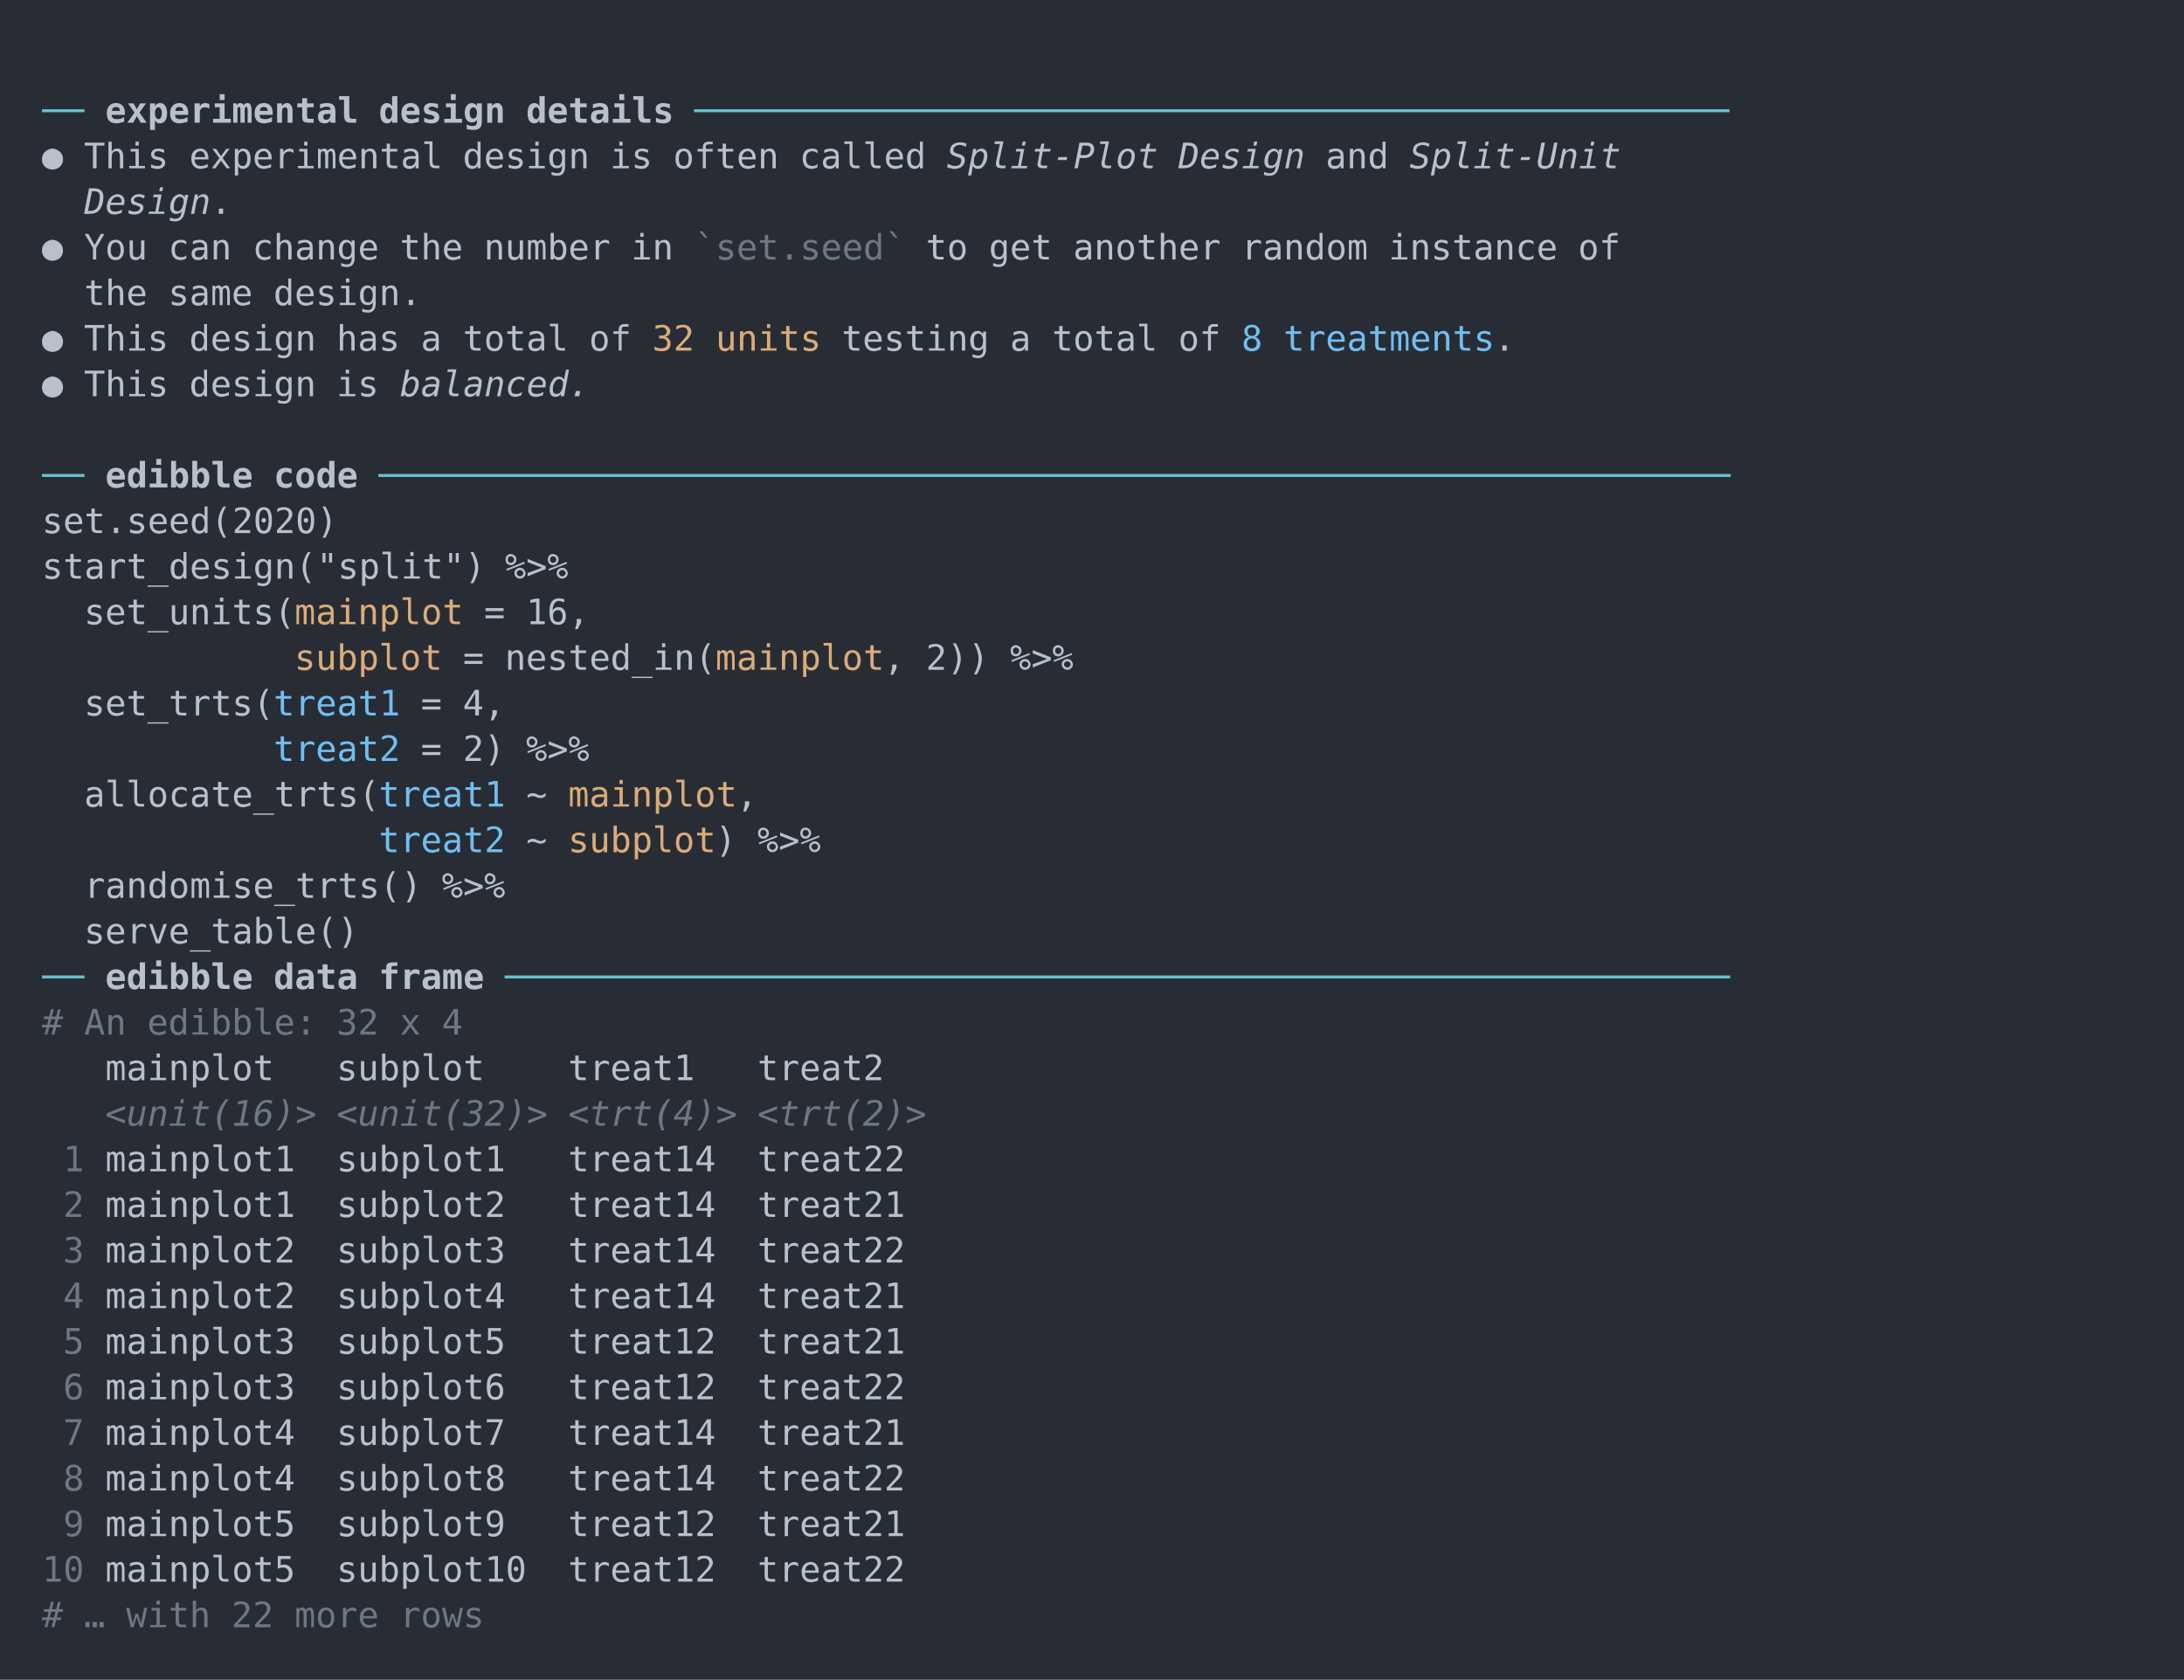
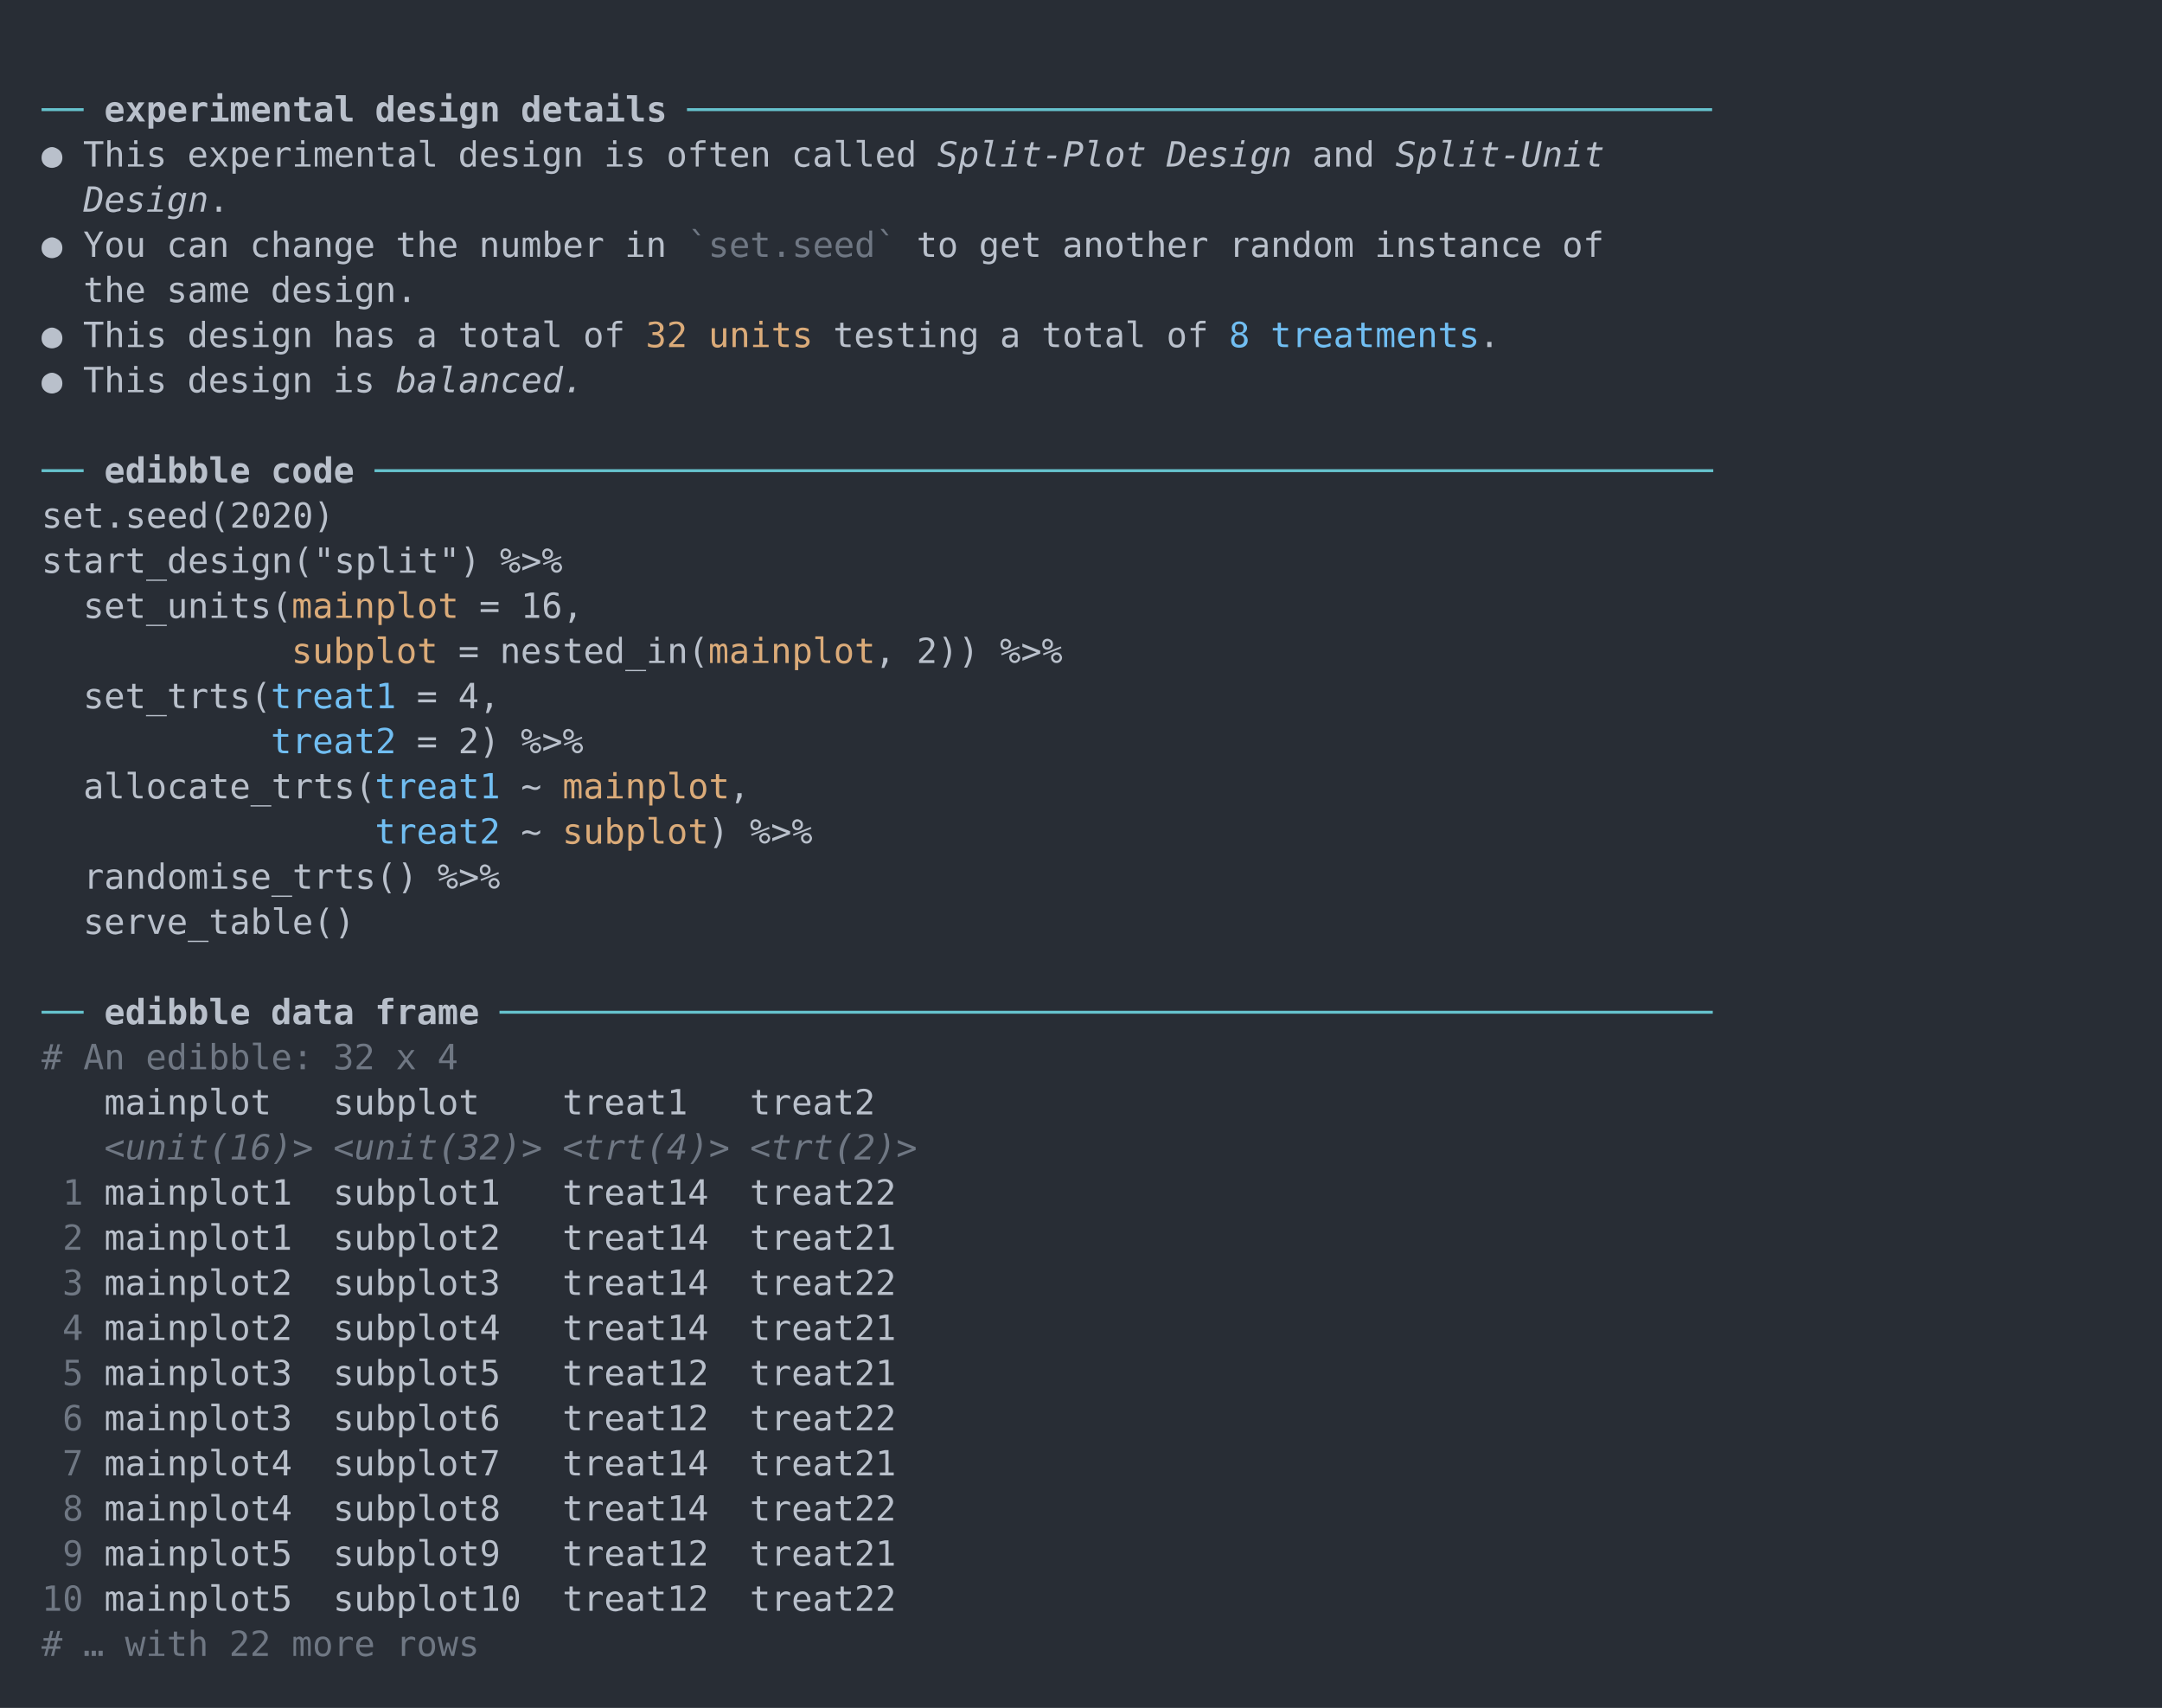
- <svg xmlns="http://www.w3.org/2000/svg" xmlns:xlink="http://www.w3.org/1999/xlink" width="1040" height="799.85">
-   <rect width="1040" height="799.85" rx="0" ry="0" class="a" />
-   <svg height="759.85" viewBox="0 0 100 75.985" width="1000" x="20" y="20">
+ <svg xmlns="http://www.w3.org/2000/svg" xmlns:xlink="http://www.w3.org/1999/xlink" width="1040" height="821.56">
+   <rect width="1040" height="821.56" rx="0" ry="0" class="a" />
+   <svg height="781.56" viewBox="0 0 100 78.156" width="1000" x="20" y="20">
    <style>.a{fill:rgb(40,45,53)}.b{font-family:'Fira Code',Monaco,Consolas,Menlo,'Bitstream Vera Sans Mono','Powerline Symbols',monospace}.c{fill:transparent}.d{fill:rgb(102,194,205);white-space:pre}.e{fill:rgb(185,192,203);font-weight:bold;white-space:pre}.f{fill:rgb(185,192,203);white-space:pre}.g{fill:rgb(185,192,203);font-style:italic;white-space:pre}.h{fill:rgb(111,119,131);white-space:pre}.i{fill:rgb(219,171,121);white-space:pre}.j{fill:rgb(113,190,242);white-space:pre}.k{fill:rgb(111,119,131);font-style:italic;white-space:pre}</style>
    <g font-family="'Fira Code',Monaco,Consolas,Menlo,'Bitstream Vera Sans Mono','Powerline Symbols',monospace" font-size="1.67" class="b">
      <defs>
        <symbol id="a">
-           <rect height="36" width="100" x="0" y="0" class="c" />
+           <rect height="37" width="100" x="0" y="0" class="c" />
        </symbol>
      </defs>
-       <rect height="75.985" width="100" class="a" />
+       <rect height="78.156" width="100" class="a" />
      <svg x="0" y="0" width="100">
        <svg x="0">
          <use xlink:href="#a" />
          <text x="0" y="3.841" class="d">──</text>
          <text x="3.006" y="3.841" class="e">experimental</text>
          <text x="16.032" y="3.841" class="e">design</text>
          <text x="23.046" y="3.841" class="e">details</text>
          <text x="31.062" y="3.841" class="d">─────────────────────────────────────────────────</text>
          <text x="0" y="6.012" class="f">●</text>
          <text x="2.004" y="6.012" class="f">This</text>
          <text x="7.014" y="6.012" class="f">experimental</text>
          <text x="20.04" y="6.012" class="f">design</text>
          <text x="27.054" y="6.012" class="f">is</text>
          <text x="30.06" y="6.012" class="f">often</text>
          <text x="36.072" y="6.012" class="f">called</text>
          <text x="43.086" y="6.012" class="g">Split-Plot</text>
          <text x="54.108" y="6.012" class="g">Design</text>
          <text x="61.122" y="6.012" class="f">and</text>
          <text x="65.13" y="6.012" class="g">Split-Unit</text>
          <text x="2.004" y="8.183" class="g">Design</text>
          <text x="8.016" y="8.183" class="f">.</text>
          <text x="0" y="10.354" class="f">●</text>
          <text x="2.004" y="10.354" class="f">You</text>
          <text x="6.012" y="10.354" class="f">can</text>
          <text x="10.02" y="10.354" class="f">change</text>
          <text x="17.034" y="10.354" class="f">the</text>
          <text x="21.042" y="10.354" class="f">number</text>
          <text x="28.056" y="10.354" class="f">in</text>0<text x="31.062" y="10.354" class="h">`set.seed`</text>
          <text x="42.084" y="10.354" class="f">to</text>
          <text x="45.09" y="10.354" class="f">get</text>
          <text x="49.098" y="10.354" class="f">another</text>
          <text x="57.114" y="10.354" class="f">random</text>
          <text x="64.128" y="10.354" class="f">instance</text>
          <text x="73.146" y="10.354" class="f">of</text>
          <text x="2.004" y="12.525" class="f">the</text>
          <text x="6.012" y="12.525" class="f">same</text>
          <text x="11.022" y="12.525" class="f">design.</text>
          <text x="0" y="14.696" class="f">●</text>
          <text x="2.004" y="14.696" class="f">This</text>
          <text x="7.014" y="14.696" class="f">design</text>
          <text x="14.028" y="14.696" class="f">has</text>
          <text x="18.036" y="14.696" class="f">a</text>
          <text x="20.04" y="14.696" class="f">total</text>
          <text x="26.052" y="14.696" class="f">of</text>0<text x="29.058" y="14.696" class="i">32 units</text>
          <text x="38.076" y="14.696" class="f">testing</text>
          <text x="46.092" y="14.696" class="f">a</text>
          <text x="48.096" y="14.696" class="f">total</text>
          <text x="54.108" y="14.696" class="f">of</text>
          <text x="57.114" y="14.696" class="j">8</text>
          <text x="59.118" y="14.696" class="j">treatments</text>
          <text x="69.138" y="14.696" class="f">.</text>
          <text x="0" y="16.867" class="f">●</text>
          <text x="2.004" y="16.867" class="f">This</text>
          <text x="7.014" y="16.867" class="f">design</text>
          <text x="14.028" y="16.867" class="f">is</text>
          <text x="17.034" y="16.867" class="g">balanced.</text>
          <text x="0" y="21.209" class="d">──</text>
          <text x="3.006" y="21.209" class="e">edibble</text>
          <text x="11.022" y="21.209" class="e">code</text>
          <text x="16.032" y="21.209" class="d">────────────────────────────────────────────────────────────────</text>
          <text x="0" y="23.38" class="f">set.seed(2020)</text>
          <text x="0" y="25.551" class="f">start_design("split")</text>
          <text x="22.044" y="25.551" class="f">%&gt;%</text>
          <text x="2.004" y="27.722" class="f">set_units(</text>0<text x="12.024" y="27.722" class="i">mainplot</text>
          <text x="21.042" y="27.722" class="f">=</text>
          <text x="23.046" y="27.722" class="f">16,</text>0<text x="12.024" y="29.893" class="i">subplot</text>
          <text x="20.04" y="29.893" class="f">=</text>
          <text x="22.044" y="29.893" class="f">nested_in(</text>0<text x="32.064" y="29.893" class="i">mainplot</text>
          <text x="40.08" y="29.893" class="f">,</text>
          <text x="42.084" y="29.893" class="f">2))</text>
          <text x="46.092" y="29.893" class="f">%&gt;%</text>
          <text x="2.004" y="32.064" class="f">set_trts(</text>
          <text x="11.022" y="32.064" class="j">treat1</text>
          <text x="18.036" y="32.064" class="f">=</text>
          <text x="20.04" y="32.064" class="f">4,</text>
          <text x="11.022" y="34.235" class="j">treat2</text>
          <text x="18.036" y="34.235" class="f">=</text>
          <text x="20.04" y="34.235" class="f">2)</text>
          <text x="23.046" y="34.235" class="f">%&gt;%</text>
          <text x="2.004" y="36.406" class="f">allocate_trts(</text>
          <text x="16.032" y="36.406" class="j">treat1</text>
          <text x="23.046" y="36.406" class="f">~</text>0<text x="25.05" y="36.406" class="i">mainplot</text>
          <text x="33.066" y="36.406" class="f">,</text>
          <text x="16.032" y="38.577" class="j">treat2</text>
          <text x="23.046" y="38.577" class="f">~</text>0<text x="25.05" y="38.577" class="i">subplot</text>
          <text x="32.064" y="38.577" class="f">)</text>
          <text x="34.068" y="38.577" class="f">%&gt;%</text>
          <text x="2.004" y="40.748" class="f">randomise_trts()</text>
          <text x="19.038" y="40.748" class="f">%&gt;%</text>
          <text x="2.004" y="42.919" class="f">serve_table()</text>
-           <text x="0" y="45.09" class="d">──</text>
-           <text x="3.006" y="45.09" class="e">edibble</text>
-           <text x="11.022" y="45.09" class="e">data</text>
-           <text x="16.032" y="45.09" class="e">frame</text>
-           <text x="22.044" y="45.09" class="d">──────────────────────────────────────────────────────────</text>
-           <text x="0" y="47.261" class="h">#</text>
-           <text x="2.004" y="47.261" class="h">An</text>
-           <text x="5.01" y="47.261" class="h">edibble:</text>
-           <text x="14.028" y="47.261" class="h">32</text>
-           <text x="17.034" y="47.261" class="h">x</text>
-           <text x="19.038" y="47.261" class="h">4</text>
-           <text x="3.006" y="49.432" class="f">mainplot</text>
-           <text x="14.028" y="49.432" class="f">subplot</text>
-           <text x="25.05" y="49.432" class="f">treat1</text>
-           <text x="34.068" y="49.432" class="f">treat2</text>
-           <text x="3.006" y="51.603" class="k">&lt;unit(16)&gt;</text>
-           <text x="14.028" y="51.603" class="k">&lt;unit(32)&gt;</text>
-           <text x="25.05" y="51.603" class="k">&lt;trt(4)&gt;</text>
-           <text x="34.068" y="51.603" class="k">&lt;trt(2)&gt;</text>
-           <text x="1.002" y="53.774" class="h">1</text>
-           <text x="3.006" y="53.774" class="f">mainplot1</text>
-           <text x="14.028" y="53.774" class="f">subplot1</text>
-           <text x="25.05" y="53.774" class="f">treat14</text>
-           <text x="34.068" y="53.774" class="f">treat22</text>
-           <text x="1.002" y="55.945" class="h">2</text>
+           <text x="0" y="47.261" class="d">──</text>
+           <text x="3.006" y="47.261" class="e">edibble</text>
+           <text x="11.022" y="47.261" class="e">data</text>
+           <text x="16.032" y="47.261" class="e">frame</text>
+           <text x="22.044" y="47.261" class="d">──────────────────────────────────────────────────────────</text>
+           <text x="0" y="49.432" class="h">#</text>
+           <text x="2.004" y="49.432" class="h">An</text>
+           <text x="5.01" y="49.432" class="h">edibble:</text>
+           <text x="14.028" y="49.432" class="h">32</text>
+           <text x="17.034" y="49.432" class="h">x</text>
+           <text x="19.038" y="49.432" class="h">4</text>
+           <text x="3.006" y="51.603" class="f">mainplot</text>
+           <text x="14.028" y="51.603" class="f">subplot</text>
+           <text x="25.05" y="51.603" class="f">treat1</text>
+           <text x="34.068" y="51.603" class="f">treat2</text>
+           <text x="3.006" y="53.774" class="k">&lt;unit(16)&gt;</text>
+           <text x="14.028" y="53.774" class="k">&lt;unit(32)&gt;</text>
+           <text x="25.05" y="53.774" class="k">&lt;trt(4)&gt;</text>
+           <text x="34.068" y="53.774" class="k">&lt;trt(2)&gt;</text>
+           <text x="1.002" y="55.945" class="h">1</text>
          <text x="3.006" y="55.945" class="f">mainplot1</text>
-           <text x="14.028" y="55.945" class="f">subplot2</text>
+           <text x="14.028" y="55.945" class="f">subplot1</text>
          <text x="25.05" y="55.945" class="f">treat14</text>
-           <text x="34.068" y="55.945" class="f">treat21</text>
-           <text x="1.002" y="58.116" class="h">3</text>
-           <text x="3.006" y="58.116" class="f">mainplot2</text>
-           <text x="14.028" y="58.116" class="f">subplot3</text>
+           <text x="34.068" y="55.945" class="f">treat22</text>
+           <text x="1.002" y="58.116" class="h">2</text>
+           <text x="3.006" y="58.116" class="f">mainplot1</text>
+           <text x="14.028" y="58.116" class="f">subplot2</text>
          <text x="25.05" y="58.116" class="f">treat14</text>
-           <text x="34.068" y="58.116" class="f">treat22</text>
-           <text x="1.002" y="60.287" class="h">4</text>
+           <text x="34.068" y="58.116" class="f">treat21</text>
+           <text x="1.002" y="60.287" class="h">3</text>
          <text x="3.006" y="60.287" class="f">mainplot2</text>
-           <text x="14.028" y="60.287" class="f">subplot4</text>
+           <text x="14.028" y="60.287" class="f">subplot3</text>
          <text x="25.05" y="60.287" class="f">treat14</text>
-           <text x="34.068" y="60.287" class="f">treat21</text>
-           <text x="1.002" y="62.458" class="h">5</text>
-           <text x="3.006" y="62.458" class="f">mainplot3</text>
-           <text x="14.028" y="62.458" class="f">subplot5</text>
-           <text x="25.05" y="62.458" class="f">treat12</text>
+           <text x="34.068" y="60.287" class="f">treat22</text>
+           <text x="1.002" y="62.458" class="h">4</text>
+           <text x="3.006" y="62.458" class="f">mainplot2</text>
+           <text x="14.028" y="62.458" class="f">subplot4</text>
+           <text x="25.05" y="62.458" class="f">treat14</text>
          <text x="34.068" y="62.458" class="f">treat21</text>
-           <text x="1.002" y="64.629" class="h">6</text>
+           <text x="1.002" y="64.629" class="h">5</text>
          <text x="3.006" y="64.629" class="f">mainplot3</text>
-           <text x="14.028" y="64.629" class="f">subplot6</text>
+           <text x="14.028" y="64.629" class="f">subplot5</text>
          <text x="25.05" y="64.629" class="f">treat12</text>
-           <text x="34.068" y="64.629" class="f">treat22</text>
-           <text x="1.002" y="66.8" class="h">7</text>
-           <text x="3.006" y="66.8" class="f">mainplot4</text>
-           <text x="14.028" y="66.8" class="f">subplot7</text>
-           <text x="25.05" y="66.8" class="f">treat14</text>
-           <text x="34.068" y="66.8" class="f">treat21</text>
-           <text x="1.002" y="68.971" class="h">8</text>
+           <text x="34.068" y="64.629" class="f">treat21</text>
+           <text x="1.002" y="66.8" class="h">6</text>
+           <text x="3.006" y="66.8" class="f">mainplot3</text>
+           <text x="14.028" y="66.8" class="f">subplot6</text>
+           <text x="25.05" y="66.8" class="f">treat12</text>
+           <text x="34.068" y="66.8" class="f">treat22</text>
+           <text x="1.002" y="68.971" class="h">7</text>
          <text x="3.006" y="68.971" class="f">mainplot4</text>
-           <text x="14.028" y="68.971" class="f">subplot8</text>
+           <text x="14.028" y="68.971" class="f">subplot7</text>
          <text x="25.05" y="68.971" class="f">treat14</text>
-           <text x="34.068" y="68.971" class="f">treat22</text>
-           <text x="1.002" y="71.142" class="h">9</text>
-           <text x="3.006" y="71.142" class="f">mainplot5</text>
-           <text x="14.028" y="71.142" class="f">subplot9</text>
-           <text x="25.05" y="71.142" class="f">treat12</text>
-           <text x="34.068" y="71.142" class="f">treat21</text>
-           <text x="0" y="73.313" class="h">10</text>
+           <text x="34.068" y="68.971" class="f">treat21</text>
+           <text x="1.002" y="71.142" class="h">8</text>
+           <text x="3.006" y="71.142" class="f">mainplot4</text>
+           <text x="14.028" y="71.142" class="f">subplot8</text>
+           <text x="25.05" y="71.142" class="f">treat14</text>
+           <text x="34.068" y="71.142" class="f">treat22</text>
+           <text x="1.002" y="73.313" class="h">9</text>
          <text x="3.006" y="73.313" class="f">mainplot5</text>
-           <text x="14.028" y="73.313" class="f">subplot10</text>
+           <text x="14.028" y="73.313" class="f">subplot9</text>
          <text x="25.05" y="73.313" class="f">treat12</text>
-           <text x="34.068" y="73.313" class="f">treat22</text>
-           <text x="0" y="75.484" class="h">#</text>
-           <text x="2.004" y="75.484" class="h">…</text>
-           <text x="4.008" y="75.484" class="h">with</text>
-           <text x="9.018" y="75.484" class="h">22</text>
-           <text x="12.024" y="75.484" class="h">more</text>
-           <text x="17.034" y="75.484" class="h">rows</text>
+           <text x="34.068" y="73.313" class="f">treat21</text>
+           <text x="0" y="75.484" class="h">10</text>
+           <text x="3.006" y="75.484" class="f">mainplot5</text>
+           <text x="14.028" y="75.484" class="f">subplot10</text>
+           <text x="25.05" y="75.484" class="f">treat12</text>
+           <text x="34.068" y="75.484" class="f">treat22</text>
+           <text x="0" y="77.655" class="h">#</text>
+           <text x="2.004" y="77.655" class="h">…</text>
+           <text x="4.008" y="77.655" class="h">with</text>
+           <text x="9.018" y="77.655" class="h">22</text>
+           <text x="12.024" y="77.655" class="h">more</text>
+           <text x="17.034" y="77.655" class="h">rows</text>
        </svg>
      </svg>
    </g>
  </svg>
</svg>
